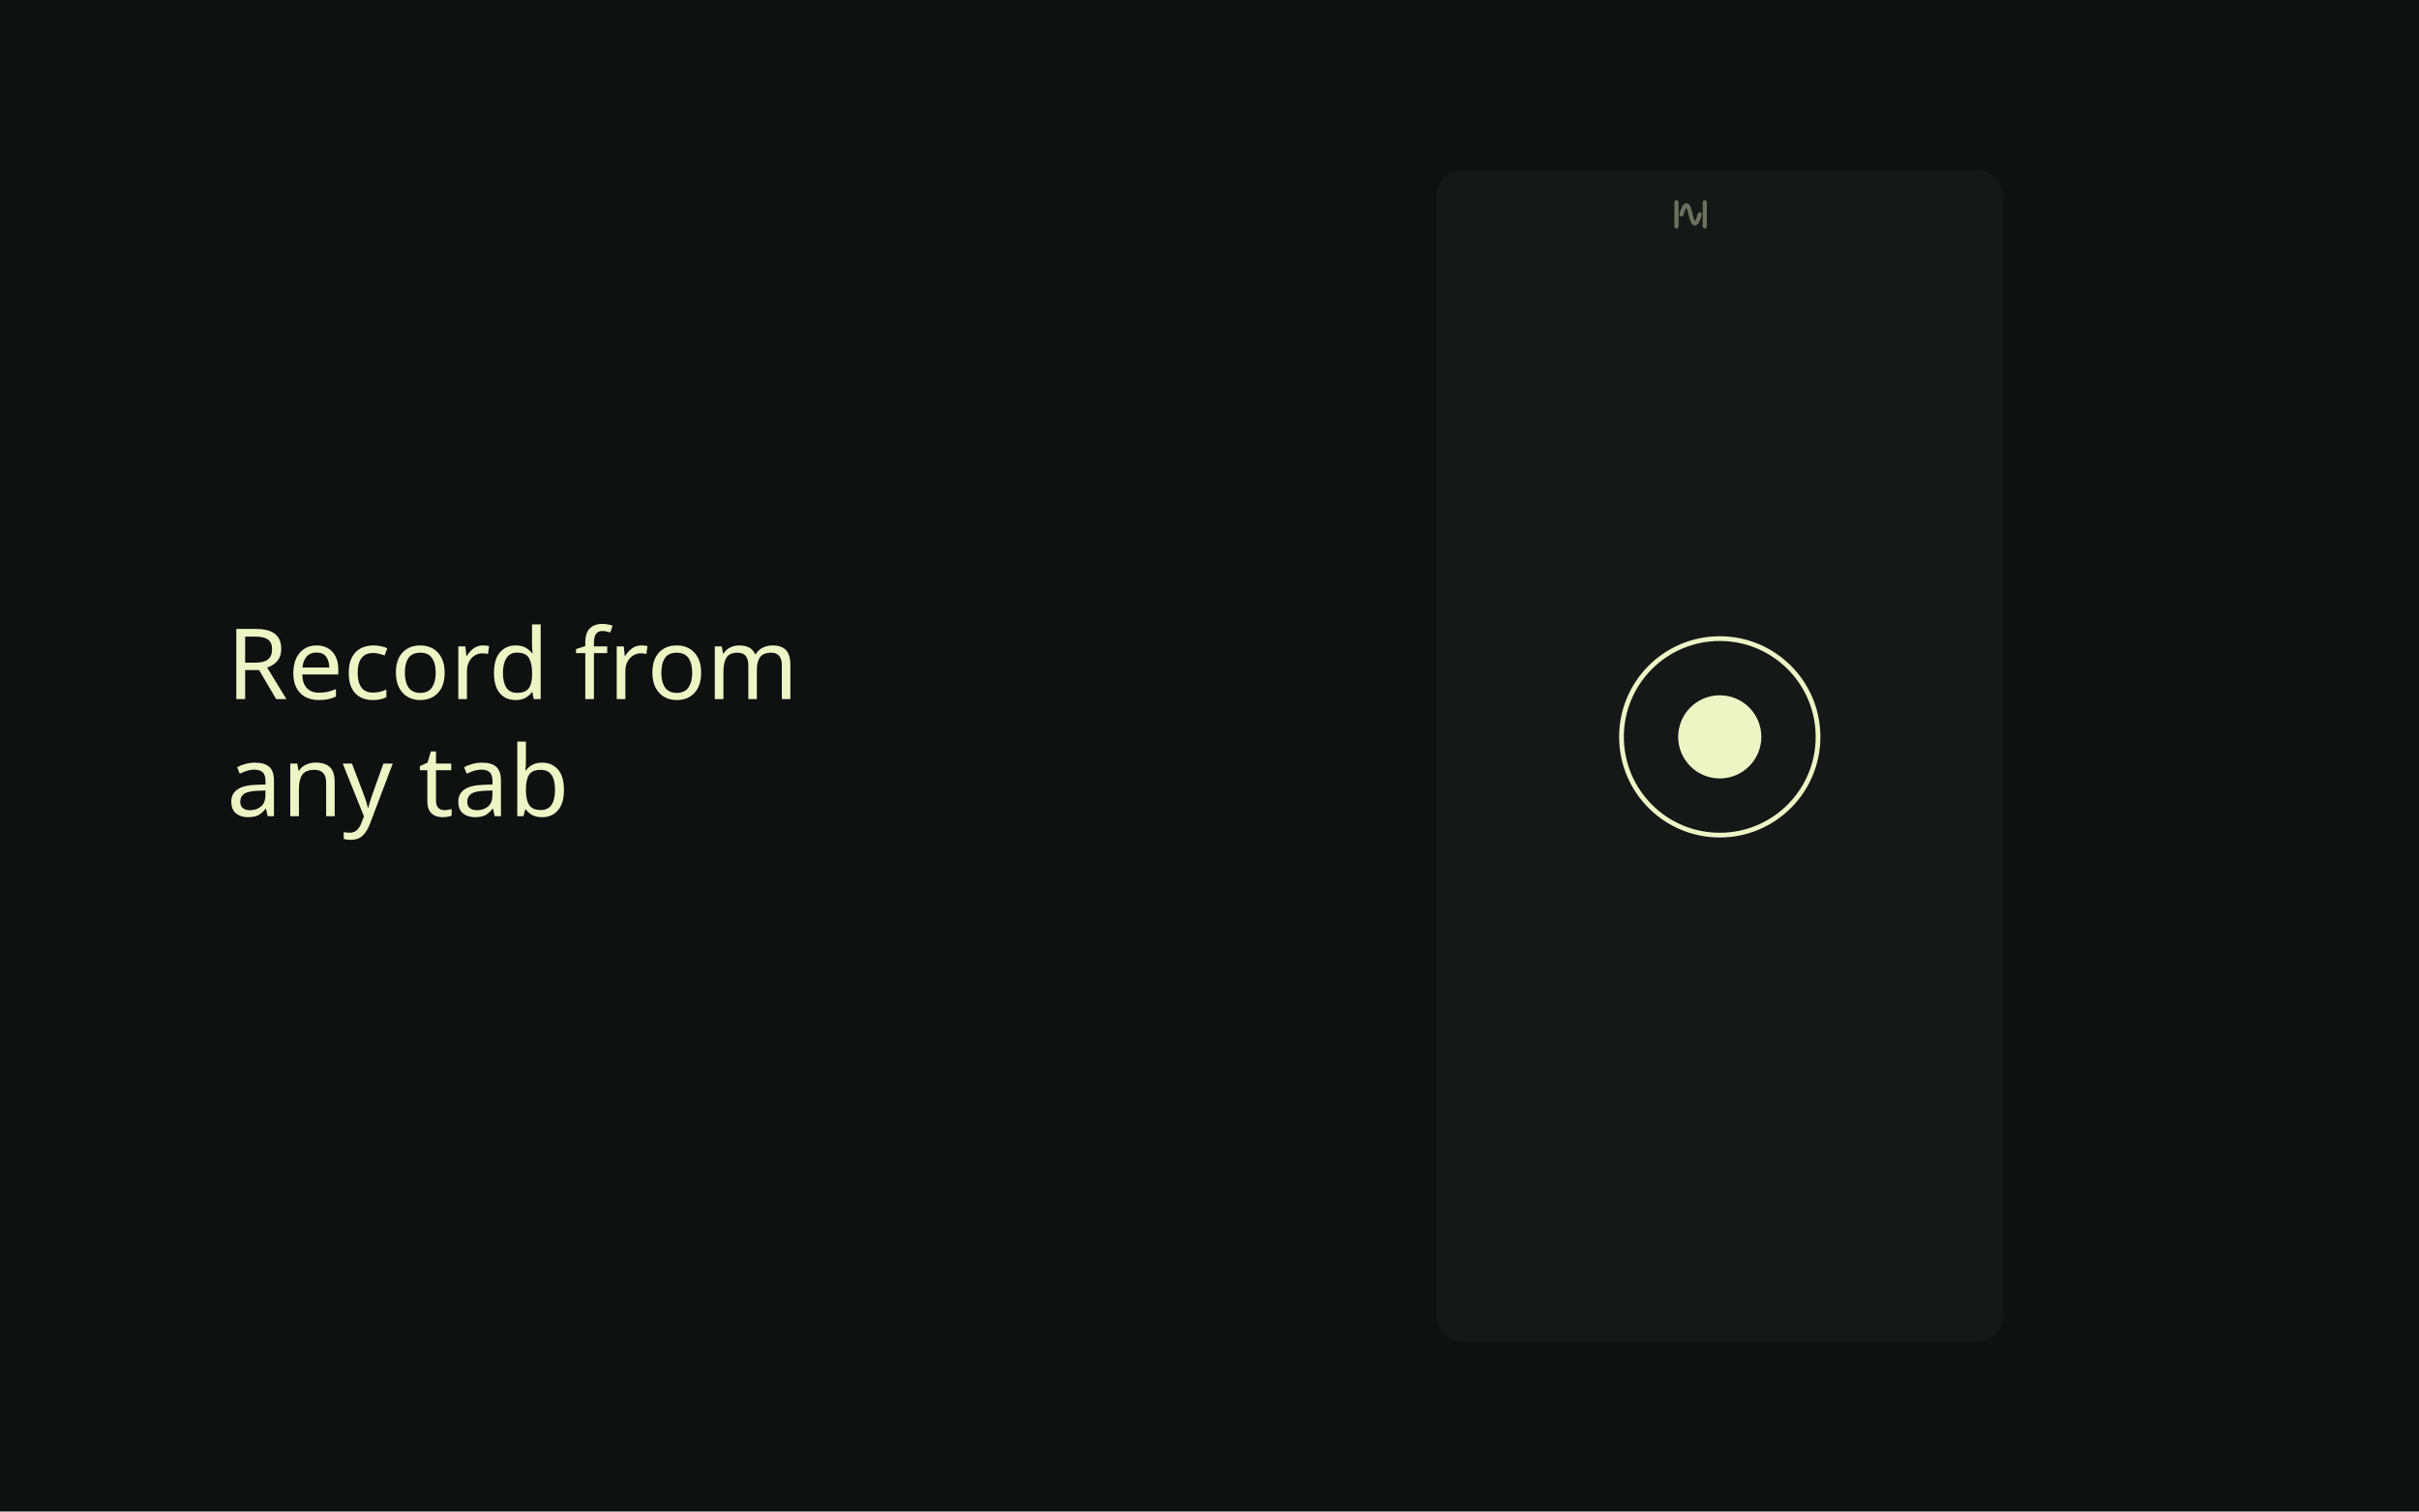
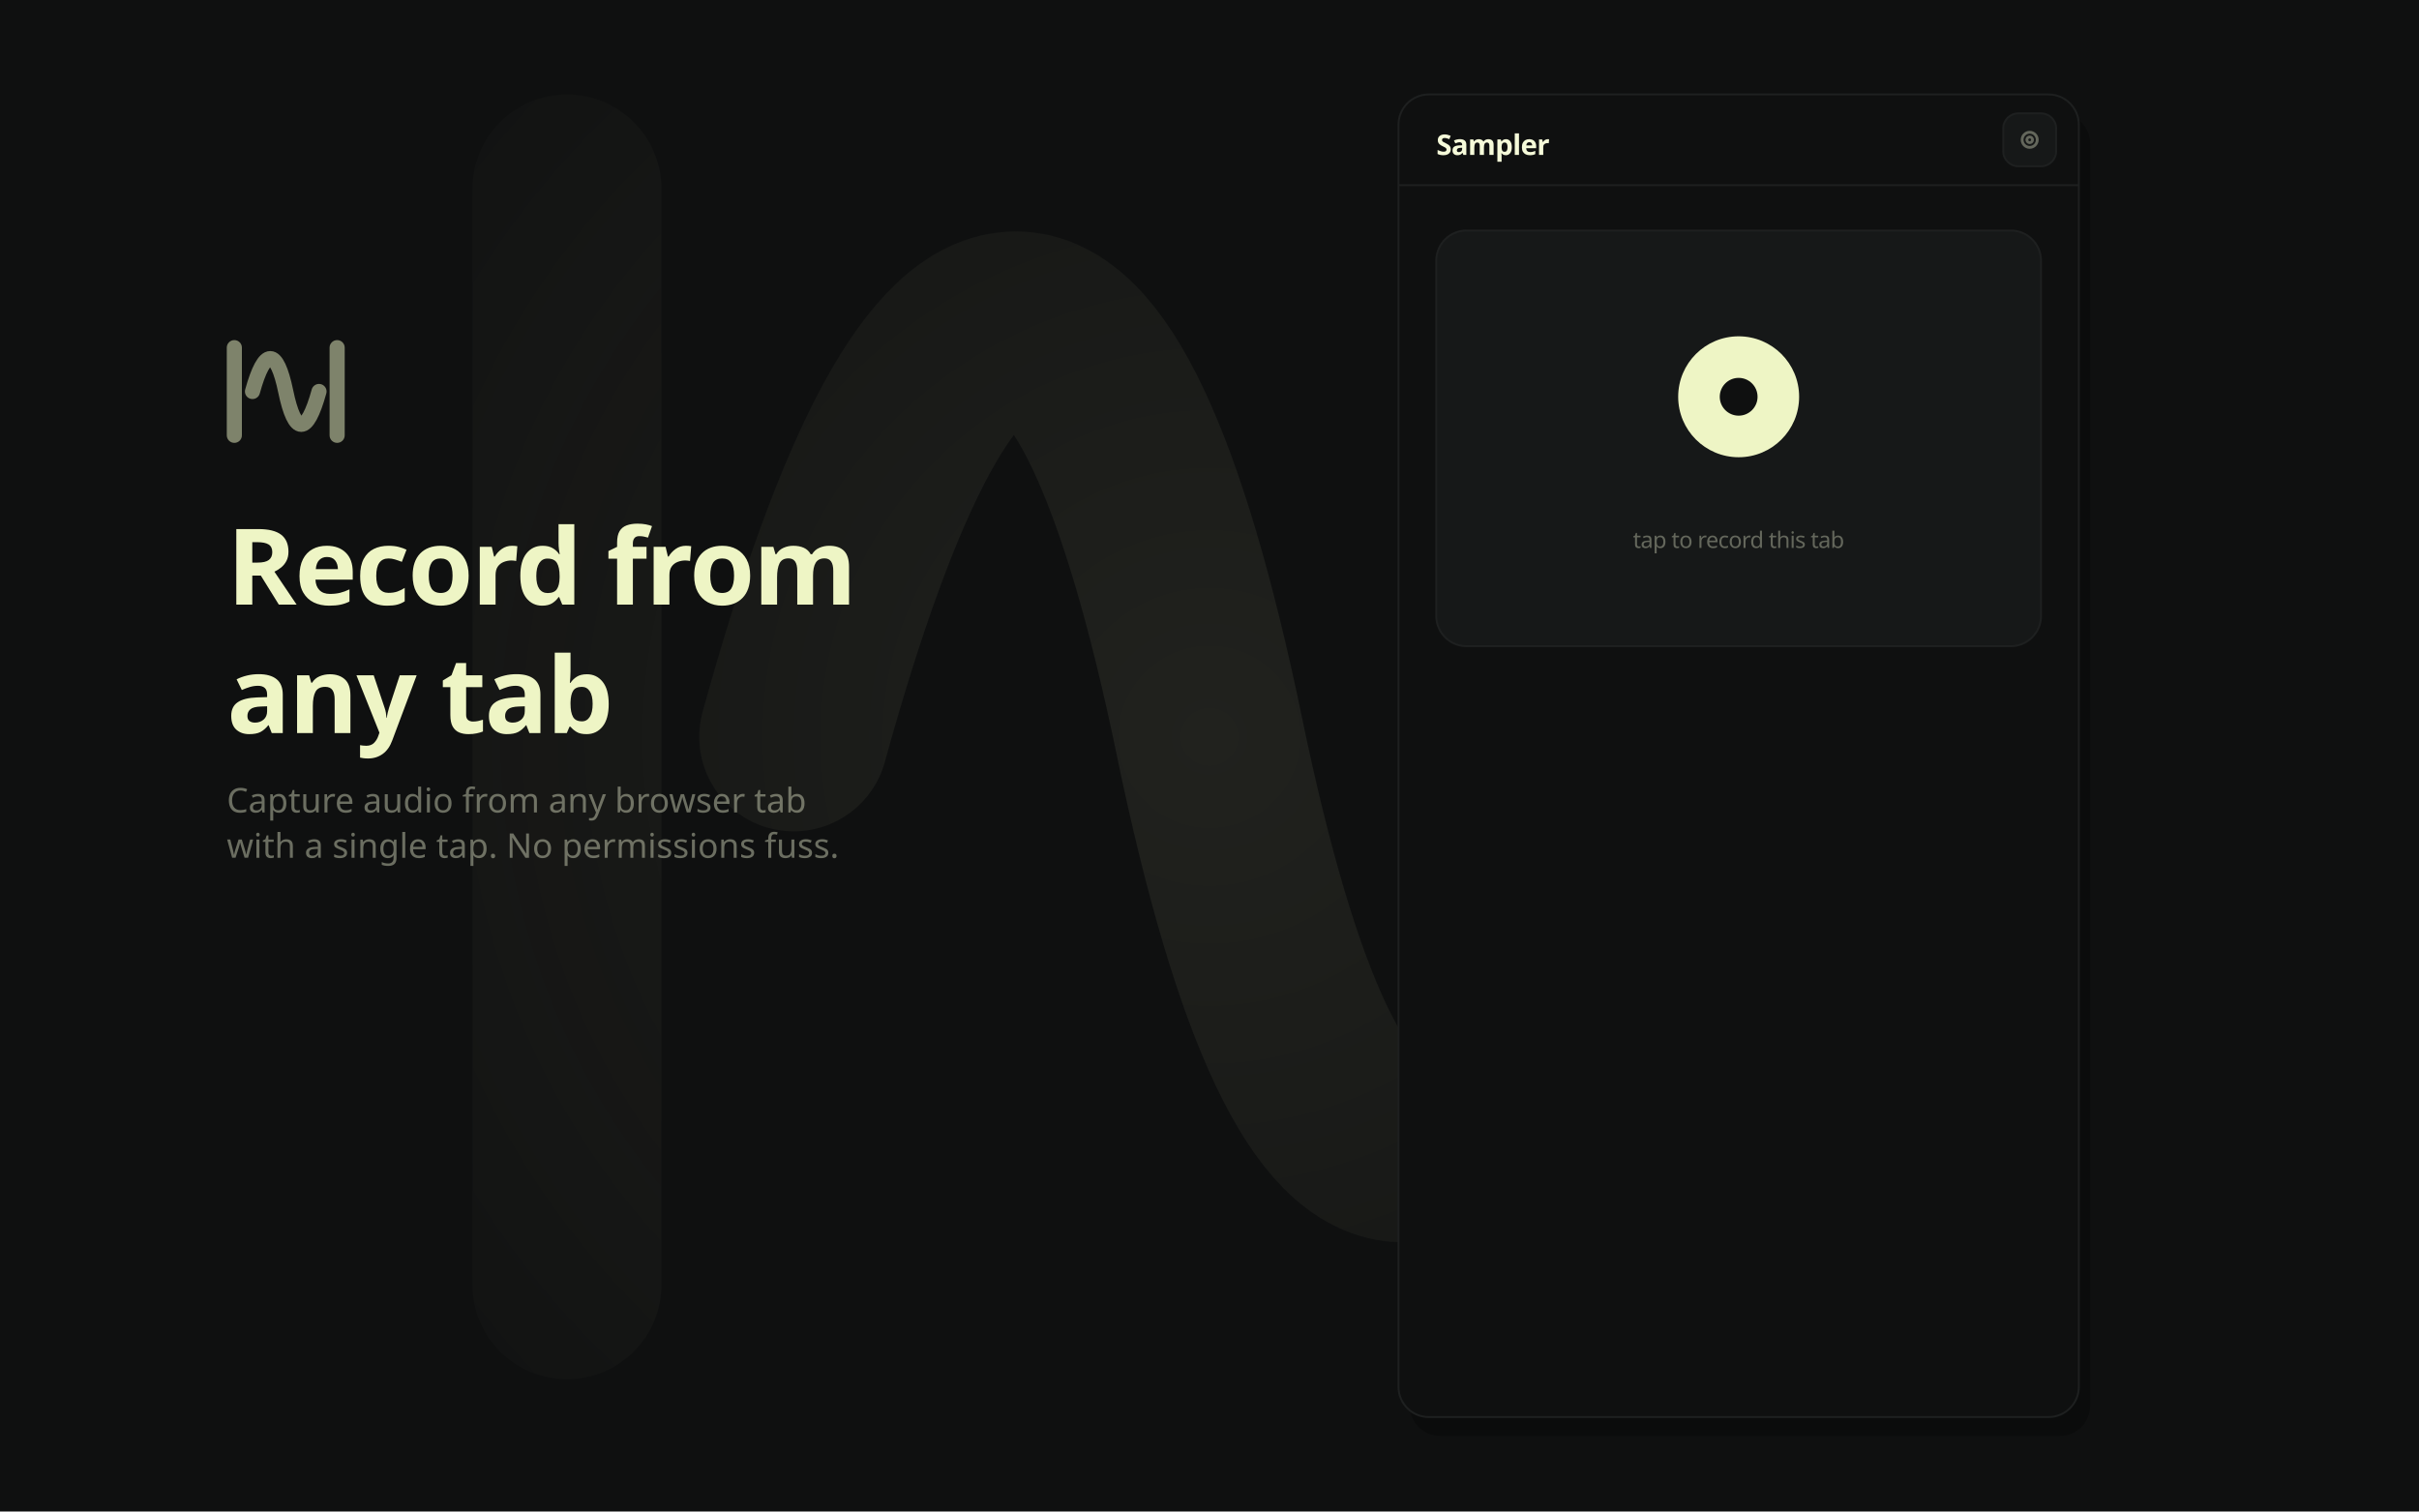
<svg xmlns="http://www.w3.org/2000/svg" viewBox="0 0 1280 800">
  <rect width="1280" height="800" fill="#0f1010" />
-   <text x="120" y="370" font-family="Archivo, sans-serif" font-size="52" font-weight="500" fill="#eef5c5">Record from</text>
-   <text x="120" y="432" font-family="Archivo, sans-serif" font-size="52" font-weight="500" fill="#eef5c5">any tab</text>
-   <g transform="translate(760, 90)">
-     <rect width="300" height="620" rx="14" fill="#161818" />
-     <g transform="translate(126, 16) scale(0.22)">
-       <rect x="0" y="0" width="10" height="68" rx="5" fill="#eef5c5" opacity="0.4" />
-       <path d="M 17,34 C 25,5 33,5 39,34 C 45,63 53,63 61,34" stroke="#eef5c5" stroke-width="10" stroke-linecap="round" fill="none" opacity="0.4" />
-       <rect x="68" y="0" width="10" height="68" rx="5" fill="#eef5c5" opacity="0.4" />
+   <defs>
+     <radialGradient id="bg-grad" gradientUnits="userSpaceOnUse" cx="640" cy="390" r="600">
+       <stop offset="0%" stop-color="white" />
+       <stop offset="100%" stop-color="black" />
+     </radialGradient>
+     <mask id="bg-mask">
+       <rect width="1280" height="800" fill="url(#bg-grad)" />
+     </mask>
+   </defs>
+   <g mask="url(#bg-mask)">
+     <g transform="translate(250, 50) scale(10)" opacity="0.08">
+       <rect x="0" y="0" width="10" height="68" rx="5" fill="#eef5c5" />
+       <path d="M 17,34 C 25,5 33,5 39,34 C 45,63 53,63 61,34" stroke="#eef5c5" stroke-width="10" stroke-linecap="round" fill="none" />
+       <rect x="68" y="0" width="10" height="68" rx="5" fill="#eef5c5" />
    </g>
-     <circle cx="150" cy="300" r="52" fill="none" stroke="#eef5c5" stroke-width="2.5" />
-     <circle cx="150" cy="300" r="22" fill="#eef5c5" />
+   </g>
+   <g transform="translate(120, 180) scale(0.8)" opacity="0.5">
+     <rect x="0" y="0" width="10" height="68" rx="5" fill="#eef5c5" />
+     <path d="M 17,34 C 25,5 33,5 39,34 C 45,63 53,63 61,34" stroke="#eef5c5" stroke-width="10" stroke-linecap="round" fill="none" />
+     <rect x="68" y="0" width="10" height="68" rx="5" fill="#eef5c5" />
+   </g>
+   <text x="120" y="320" font-family="Archivo" font-size="56" font-weight="600" fill="#eef5c5" letter-spacing="-1">Record from</text>
+   <text x="120" y="388" font-family="Archivo" font-size="56" font-weight="600" fill="#eef5c5" letter-spacing="-1">any tab</text>
+   <text x="120" y="430" font-family="Archivo" font-size="18" font-weight="400" fill="#f5fad9" opacity="0.4">Capture audio from any browser tab</text>
+   <text x="120" y="454" font-family="Archivo" font-size="18" font-weight="400" fill="#f5fad9" opacity="0.4">with a single tap. No permissions fuss.</text>
+   <g transform="translate(740, 50)">
+     <rect x="6" y="10" width="360" height="700" rx="16" fill="#000" opacity="0.25" />
+     <rect width="360" height="700" rx="16" fill="#0f1010" stroke="#1e2020" stroke-width="1" />
+     <text x="20" y="32" font-family="Archivo" font-size="15" font-weight="600" fill="#f5fad9" letter-spacing="-0.3">Sampler</text>
+     <g transform="translate(320, 10)">
+       <rect width="28" height="28" rx="8" fill="#161818" stroke="#1e2020" stroke-width="1" />
+       <circle cx="14" cy="14" r="4" fill="none" stroke="#f5fad9" stroke-width="1.5" opacity="0.35" />
+       <circle cx="14" cy="14" r="1.5" fill="none" stroke="#f5fad9" stroke-width="1.5" opacity="0.35" />
+     </g>
+     <line x1="0" y1="48" x2="360" y2="48" stroke="#1e2020" stroke-width="1" />
+     <rect x="20" y="72" width="320" height="220" rx="16" fill="#161818" stroke="#1e2020" stroke-width="1" />
+     <circle cx="180" cy="160" r="32" fill="#eef5c5" />
+     <circle cx="180" cy="160" r="10" fill="#0f1010" />
+     <text x="180" y="240" text-anchor="middle" font-family="Archivo" font-size="12" fill="#f5fad9" opacity="0.35" letter-spacing="-0.3">tap to record this tab</text>
  </g>
</svg>
